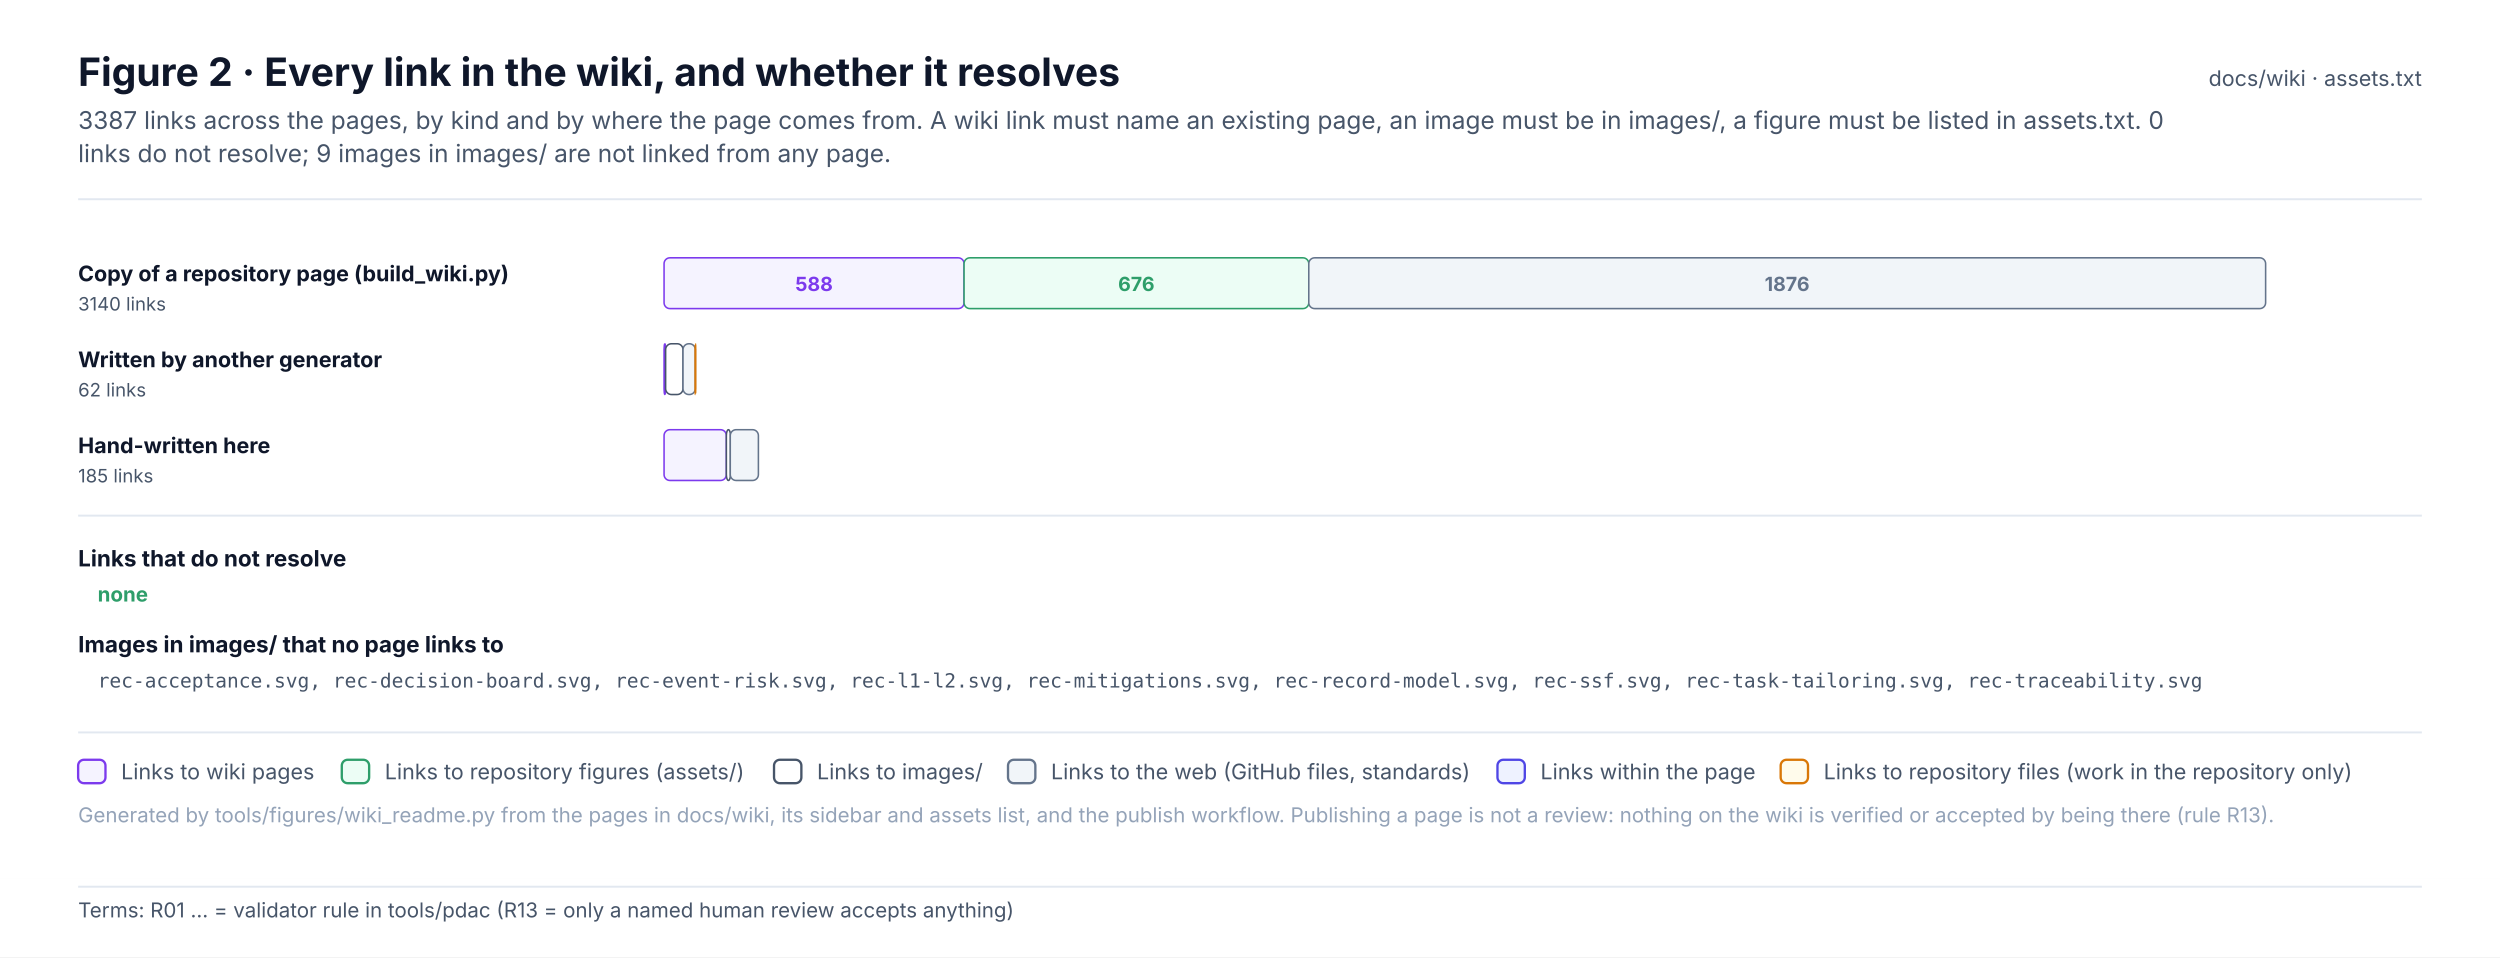
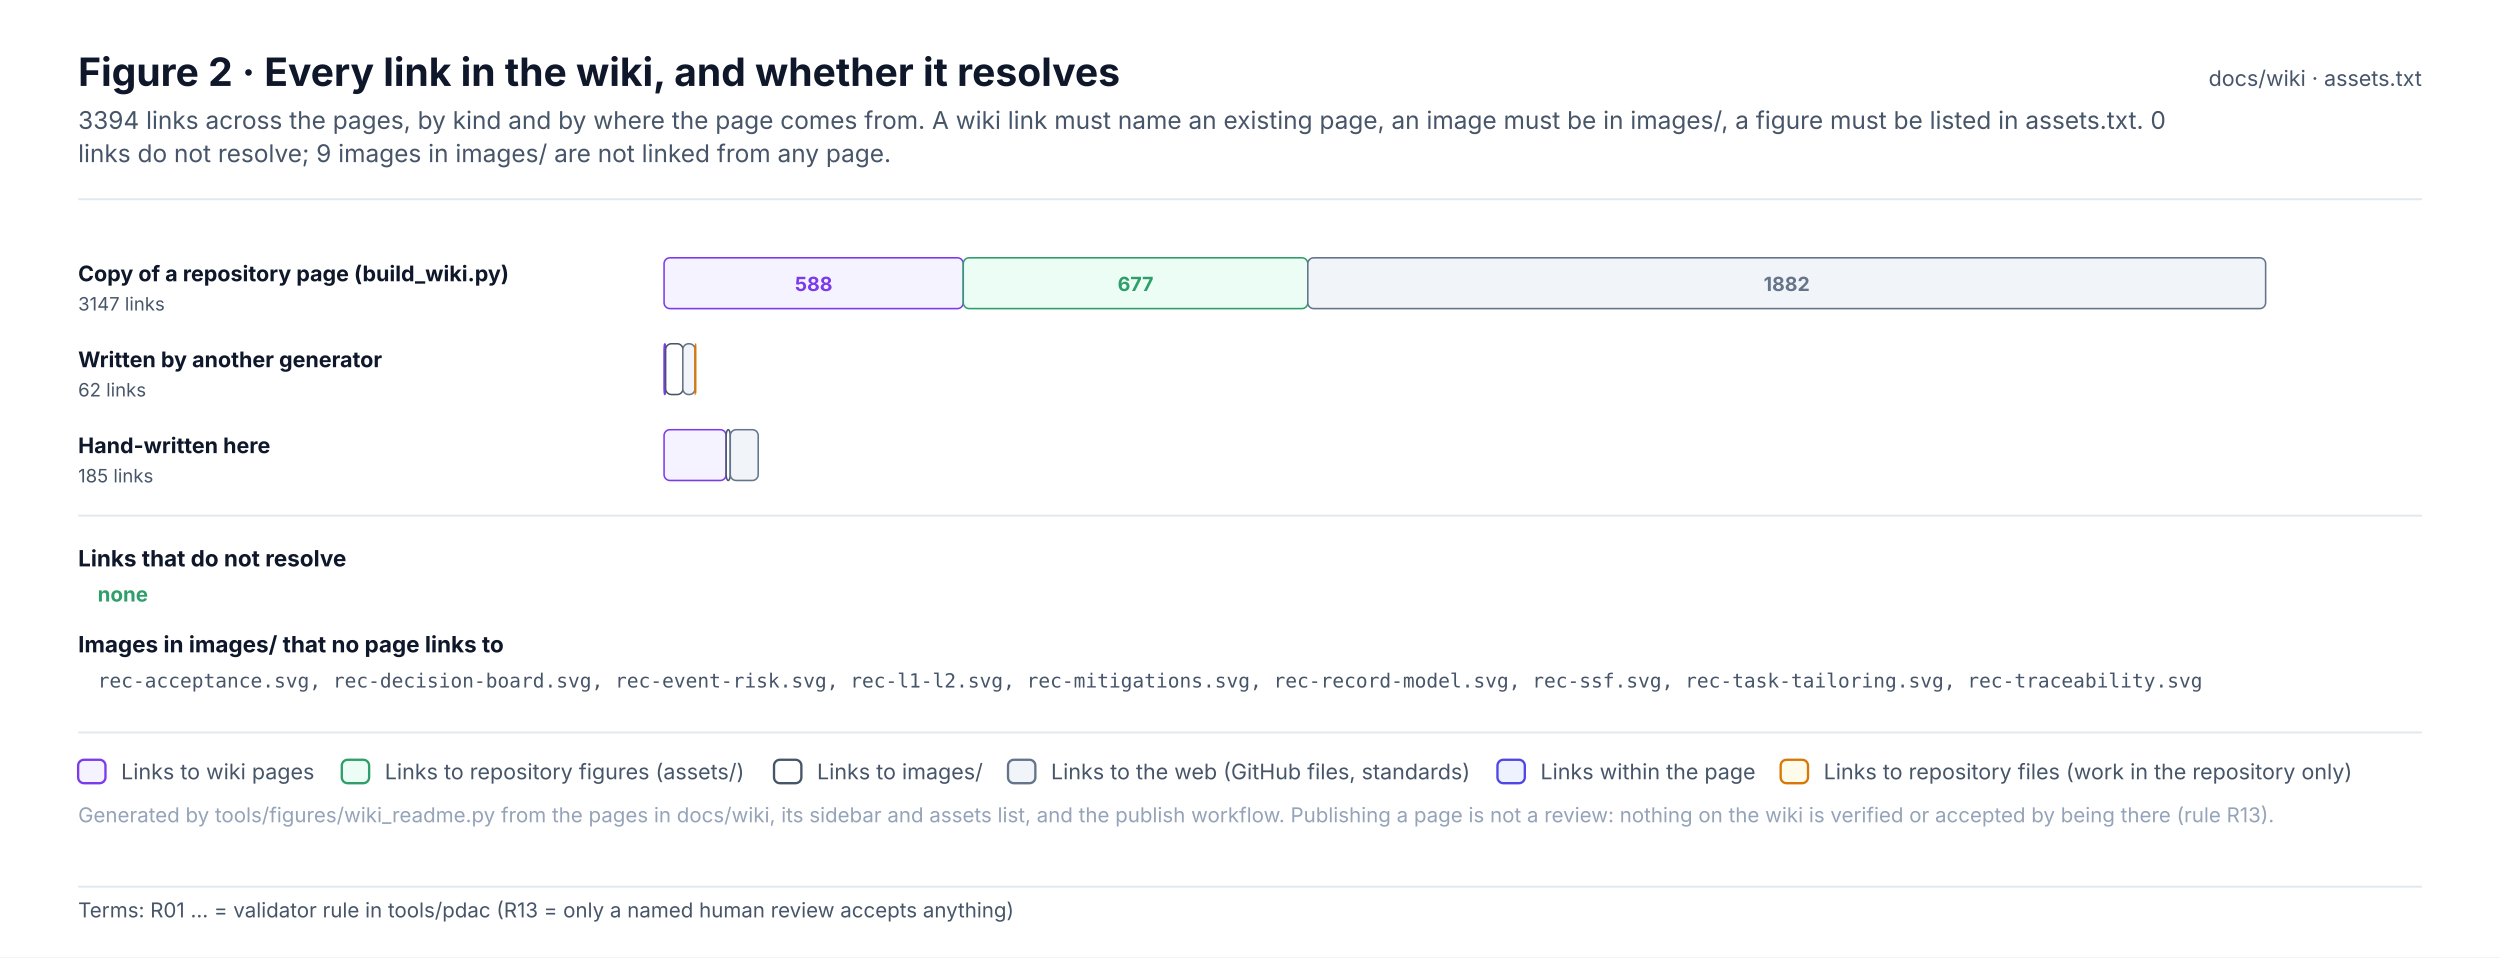
<svg xmlns="http://www.w3.org/2000/svg" width="1280" height="490.1" viewBox="0 0 1280 490.1" font-family="Inter, 'Segoe UI', Helvetica, Arial, sans-serif" role="img">
  <defs>
    <pattern id="hatch" patternUnits="userSpaceOnUse" width="6" height="6" patternTransform="rotate(45)">
      <rect width="6" height="6" fill="#F1F5F9" />
      <line x1="0" y1="0" x2="0" y2="6" stroke="#E2E8F0" stroke-width="2" />
    </pattern>
    <marker id="arr-ink" viewBox="0 0 10 10" refX="9" refY="5" markerWidth="7" markerHeight="7" orient="auto-start-reverse">
      <path d="M0 0 L10 5 L0 10 z" fill="#475569" />
    </marker>
    <marker id="dia-ink" viewBox="0 0 16 10" refX="15" refY="5" markerWidth="12" markerHeight="8" orient="auto-start-reverse">
      <path d="M1 5 L8 1 L15 5 L8 9 z" fill="#475569" />
    </marker>
    <marker id="tri-ink" viewBox="0 0 12 12" refX="11" refY="6" markerWidth="10" markerHeight="10" orient="auto-start-reverse">
      <path d="M1 1 L11 6 L1 11 z" fill="#FFFFFF" stroke="#475569" stroke-width="1.2" />
    </marker>
    <marker id="arr-system" viewBox="0 0 10 10" refX="9" refY="5" markerWidth="7" markerHeight="7" orient="auto-start-reverse">
      <path d="M0 0 L10 5 L0 10 z" fill="#4F46E5" />
    </marker>
    <marker id="dia-system" viewBox="0 0 16 10" refX="15" refY="5" markerWidth="12" markerHeight="8" orient="auto-start-reverse">
      <path d="M1 5 L8 1 L15 5 L8 9 z" fill="#4F46E5" />
    </marker>
    <marker id="tri-system" viewBox="0 0 12 12" refX="11" refY="6" markerWidth="10" markerHeight="10" orient="auto-start-reverse">
      <path d="M1 1 L11 6 L1 11 z" fill="#FFFFFF" stroke="#4F46E5" stroke-width="1.2" />
    </marker>
    <marker id="arr-software" viewBox="0 0 10 10" refX="9" refY="5" markerWidth="7" markerHeight="7" orient="auto-start-reverse">
      <path d="M0 0 L10 5 L0 10 z" fill="#0F766E" />
    </marker>
    <marker id="dia-software" viewBox="0 0 16 10" refX="15" refY="5" markerWidth="12" markerHeight="8" orient="auto-start-reverse">
      <path d="M1 5 L8 1 L15 5 L8 9 z" fill="#0F766E" />
    </marker>
    <marker id="tri-software" viewBox="0 0 12 12" refX="11" refY="6" markerWidth="10" markerHeight="10" orient="auto-start-reverse">
      <path d="M1 1 L11 6 L1 11 z" fill="#FFFFFF" stroke="#0F766E" stroke-width="1.2" />
    </marker>
    <marker id="arr-safety" viewBox="0 0 10 10" refX="9" refY="5" markerWidth="7" markerHeight="7" orient="auto-start-reverse">
      <path d="M0 0 L10 5 L0 10 z" fill="#C2410C" />
    </marker>
    <marker id="dia-safety" viewBox="0 0 16 10" refX="15" refY="5" markerWidth="12" markerHeight="8" orient="auto-start-reverse">
      <path d="M1 5 L8 1 L15 5 L8 9 z" fill="#C2410C" />
    </marker>
    <marker id="tri-safety" viewBox="0 0 12 12" refX="11" refY="6" markerWidth="10" markerHeight="10" orient="auto-start-reverse">
      <path d="M1 1 L11 6 L1 11 z" fill="#FFFFFF" stroke="#C2410C" stroke-width="1.2" />
    </marker>
    <marker id="arr-interface" viewBox="0 0 10 10" refX="9" refY="5" markerWidth="7" markerHeight="7" orient="auto-start-reverse">
      <path d="M0 0 L10 5 L0 10 z" fill="#7C3AED" />
    </marker>
    <marker id="dia-interface" viewBox="0 0 16 10" refX="15" refY="5" markerWidth="12" markerHeight="8" orient="auto-start-reverse">
      <path d="M1 5 L8 1 L15 5 L8 9 z" fill="#7C3AED" />
    </marker>
    <marker id="tri-interface" viewBox="0 0 12 12" refX="11" refY="6" markerWidth="10" markerHeight="10" orient="auto-start-reverse">
      <path d="M1 1 L11 6 L1 11 z" fill="#FFFFFF" stroke="#7C3AED" stroke-width="1.2" />
    </marker>
    <marker id="arr-external" viewBox="0 0 10 10" refX="9" refY="5" markerWidth="7" markerHeight="7" orient="auto-start-reverse">
      <path d="M0 0 L10 5 L0 10 z" fill="#64748B" />
    </marker>
    <marker id="dia-external" viewBox="0 0 16 10" refX="15" refY="5" markerWidth="12" markerHeight="8" orient="auto-start-reverse">
      <path d="M1 5 L8 1 L15 5 L8 9 z" fill="#64748B" />
    </marker>
    <marker id="tri-external" viewBox="0 0 12 12" refX="11" refY="6" markerWidth="10" markerHeight="10" orient="auto-start-reverse">
      <path d="M1 1 L11 6 L1 11 z" fill="#FFFFFF" stroke="#64748B" stroke-width="1.2" />
    </marker>
    <marker id="arr-work" viewBox="0 0 10 10" refX="9" refY="5" markerWidth="7" markerHeight="7" orient="auto-start-reverse">
      <path d="M0 0 L10 5 L0 10 z" fill="#475569" />
    </marker>
    <marker id="dia-work" viewBox="0 0 16 10" refX="15" refY="5" markerWidth="12" markerHeight="8" orient="auto-start-reverse">
      <path d="M1 5 L8 1 L15 5 L8 9 z" fill="#475569" />
    </marker>
    <marker id="tri-work" viewBox="0 0 12 12" refX="11" refY="6" markerWidth="10" markerHeight="10" orient="auto-start-reverse">
      <path d="M1 1 L11 6 L1 11 z" fill="#FFFFFF" stroke="#475569" stroke-width="1.2" />
    </marker>
    <marker id="arr-muted" viewBox="0 0 10 10" refX="9" refY="5" markerWidth="7" markerHeight="7" orient="auto-start-reverse">
      <path d="M0 0 L10 5 L0 10 z" fill="#94A3B8" />
    </marker>
    <marker id="dia-muted" viewBox="0 0 16 10" refX="15" refY="5" markerWidth="12" markerHeight="8" orient="auto-start-reverse">
      <path d="M1 5 L8 1 L15 5 L8 9 z" fill="#94A3B8" />
    </marker>
    <marker id="tri-muted" viewBox="0 0 12 12" refX="11" refY="6" markerWidth="10" markerHeight="10" orient="auto-start-reverse">
      <path d="M1 1 L11 6 L1 11 z" fill="#FFFFFF" stroke="#94A3B8" stroke-width="1.2" />
    </marker>
    <marker id="arr-current" viewBox="0 0 10 10" refX="9" refY="5" markerWidth="7" markerHeight="7" orient="auto-start-reverse">
      <path d="M0 0 L10 5 L0 10 z" fill="#0F172A" />
    </marker>
    <marker id="dia-current" viewBox="0 0 16 10" refX="15" refY="5" markerWidth="12" markerHeight="8" orient="auto-start-reverse">
      <path d="M1 5 L8 1 L15 5 L8 9 z" fill="#0F172A" />
    </marker>
    <marker id="tri-current" viewBox="0 0 12 12" refX="11" refY="6" markerWidth="10" markerHeight="10" orient="auto-start-reverse">
      <path d="M1 1 L11 6 L1 11 z" fill="#FFFFFF" stroke="#0F172A" stroke-width="1.2" />
    </marker>
    <marker id="arr-ok" viewBox="0 0 10 10" refX="9" refY="5" markerWidth="7" markerHeight="7" orient="auto-start-reverse">
      <path d="M0 0 L10 5 L0 10 z" fill="#2E9E6A" />
    </marker>
    <marker id="dia-ok" viewBox="0 0 16 10" refX="15" refY="5" markerWidth="12" markerHeight="8" orient="auto-start-reverse">
      <path d="M1 5 L8 1 L15 5 L8 9 z" fill="#2E9E6A" />
    </marker>
    <marker id="tri-ok" viewBox="0 0 12 12" refX="11" refY="6" markerWidth="10" markerHeight="10" orient="auto-start-reverse">
      <path d="M1 1 L11 6 L1 11 z" fill="#FFFFFF" stroke="#2E9E6A" stroke-width="1.2" />
    </marker>
    <marker id="arr-amber" viewBox="0 0 10 10" refX="9" refY="5" markerWidth="7" markerHeight="7" orient="auto-start-reverse">
      <path d="M0 0 L10 5 L0 10 z" fill="#D97706" />
    </marker>
    <marker id="dia-amber" viewBox="0 0 16 10" refX="15" refY="5" markerWidth="12" markerHeight="8" orient="auto-start-reverse">
      <path d="M1 5 L8 1 L15 5 L8 9 z" fill="#D97706" />
    </marker>
    <marker id="tri-amber" viewBox="0 0 12 12" refX="11" refY="6" markerWidth="10" markerHeight="10" orient="auto-start-reverse">
      <path d="M1 1 L11 6 L1 11 z" fill="#FFFFFF" stroke="#D97706" stroke-width="1.2" />
    </marker>
    <marker id="arr-red" viewBox="0 0 10 10" refX="9" refY="5" markerWidth="7" markerHeight="7" orient="auto-start-reverse">
      <path d="M0 0 L10 5 L0 10 z" fill="#D2553F" />
    </marker>
    <marker id="dia-red" viewBox="0 0 16 10" refX="15" refY="5" markerWidth="12" markerHeight="8" orient="auto-start-reverse">
      <path d="M1 5 L8 1 L15 5 L8 9 z" fill="#D2553F" />
    </marker>
    <marker id="tri-red" viewBox="0 0 12 12" refX="11" refY="6" markerWidth="10" markerHeight="10" orient="auto-start-reverse">
      <path d="M1 1 L11 6 L1 11 z" fill="#FFFFFF" stroke="#D2553F" stroke-width="1.2" />
    </marker>
  </defs>
  <rect x="0" y="0" width="1280" height="450" rx="0" fill="#FFFFFF" stroke="none" stroke-width="0" />
  <text x="40" y="44" font-size="20" fill="#0F172A" font-weight="700">Figure 2 · Every link in the wiki, and whether it resolves</text>
-   <text x="40" y="66" font-size="12.5" fill="#475569">3387 links across the pages, by kind and by where the page comes from. A wiki link must name an existing page, an image must be in images/, a figure must be listed in assets.txt. 0</text>
+   <text x="40" y="66" font-size="12.5" fill="#475569">3394 links across the pages, by kind and by where the page comes from. A wiki link must name an existing page, an image must be in images/, a figure must be listed in assets.txt. 0</text>
  <text x="40" y="83" font-size="12.5" fill="#475569">links do not resolve; 9 images in images/ are not linked from any page.</text>
  <text x="1240" y="44" font-size="11" fill="#475569" text-anchor="end">docs/wiki · assets.txt</text>
  <line x1="40" y1="102" x2="1240" y2="102" stroke="#E2E8F0" stroke-width="1" />
  <text x="40" y="144" font-size="11" fill="#0F172A" font-weight="700">Copy of a repository page (build_wiki.py)</text>
-   <text x="40" y="159" font-size="9.5" fill="#475569">3140 links</text>
-   <rect x="340" y="132" width="153.6" height="26" rx="3" fill="#F5F3FF" stroke="#7C3AED" stroke-width="0.8" />
-   <text x="416.8" y="149" font-size="10" fill="#7C3AED" font-weight="700" text-anchor="middle">588</text>
-   <rect x="493.6" y="132" width="176.5" height="26" rx="3" fill="#ECFDF5" stroke="#2E9E6A" stroke-width="0.8" />
-   <text x="581.8" y="149" font-size="10" fill="#2E9E6A" font-weight="700" text-anchor="middle">676</text>
-   <rect x="670.1" y="132" width="489.9" height="26" rx="3" fill="#F1F5F9" stroke="#64748B" stroke-width="0.8" />
-   <text x="915" y="149" font-size="10" fill="#64748B" font-weight="700" text-anchor="middle">1876</text>
+   <text x="40" y="159" font-size="9.5" fill="#475569">3147 links</text>
+   <rect x="340" y="132" width="153.2" height="26" rx="3" fill="#F5F3FF" stroke="#7C3AED" stroke-width="0.8" />
+   <text x="416.6" y="149" font-size="10" fill="#7C3AED" font-weight="700" text-anchor="middle">588</text>
+   <rect x="493.2" y="132" width="176.4" height="26" rx="3" fill="#ECFDF5" stroke="#2E9E6A" stroke-width="0.8" />
+   <text x="581.4" y="149" font-size="10" fill="#2E9E6A" font-weight="700" text-anchor="middle">677</text>
+   <rect x="669.6" y="132" width="490.4" height="26" rx="3" fill="#F1F5F9" stroke="#64748B" stroke-width="0.8" />
+   <text x="914.8" y="149" font-size="10" fill="#64748B" font-weight="700" text-anchor="middle">1882</text>
  <text x="40" y="188" font-size="11" fill="#0F172A" font-weight="700">Written by another generator</text>
  <text x="40" y="203" font-size="9.5" fill="#475569">62 links</text>
  <rect x="340" y="176" width="0.8" height="26" rx="3" fill="#F5F3FF" stroke="#7C3AED" stroke-width="0.8" />
  <rect x="340.8" y="176" width="8.9" height="26" rx="3" fill="#FFFFFF" stroke="#475569" stroke-width="0.8" />
-   <rect x="349.7" y="176" width="6.3" height="26" rx="3" fill="#F1F5F9" stroke="#64748B" stroke-width="0.8" />
+   <rect x="349.6" y="176" width="6.3" height="26" rx="3" fill="#F1F5F9" stroke="#64748B" stroke-width="0.8" />
  <rect x="355.9" y="176" width="0.3" height="26" rx="3" fill="#FFFBEB" stroke="#D97706" stroke-width="0.8" />
  <text x="40" y="232" font-size="11" fill="#0F172A" font-weight="700">Hand-written here</text>
  <text x="40" y="247" font-size="9.5" fill="#475569">185 links</text>
-   <rect x="340" y="220" width="31.9" height="26" rx="3" fill="#F5F3FF" stroke="#7C3AED" stroke-width="0.8" />
-   <rect x="371.9" y="220" width="2.1" height="26" rx="3" fill="#FFFFFF" stroke="#475569" stroke-width="0.8" />
-   <rect x="373.9" y="220" width="14.4" height="26" rx="3" fill="#F1F5F9" stroke="#64748B" stroke-width="0.8" />
+   <rect x="340" y="220" width="31.8" height="26" rx="3" fill="#F5F3FF" stroke="#7C3AED" stroke-width="0.8" />
+   <rect x="371.8" y="220" width="2.1" height="26" rx="3" fill="#FFFFFF" stroke="#475569" stroke-width="0.8" />
+   <rect x="373.9" y="220" width="14.3" height="26" rx="3" fill="#F1F5F9" stroke="#64748B" stroke-width="0.8" />
  <line x1="40" y1="264" x2="1240" y2="264" stroke="#E2E8F0" stroke-width="1" />
  <text x="40" y="290" font-size="11.5" fill="#0F172A" font-weight="700">Links that do not resolve</text>
  <text x="50" y="308" font-size="10.5" fill="#2E9E6A" font-weight="700">none</text>
  <text x="40" y="334" font-size="11.5" fill="#0F172A" font-weight="700">Images in images/ that no page links to</text>
  <text x="50" y="352" font-size="10" fill="#475569" font-family="'JetBrains Mono', 'SFMono-Regular', Menlo, Consolas, monospace">rec-acceptance.svg, rec-decision-board.svg, rec-event-risk.svg, rec-l1-l2.svg, rec-mitigations.svg, rec-record-model.svg, rec-ssf.svg, rec-task-tailoring.svg, rec-traceability.svg</text>
  <line x1="40" y1="375" x2="1240" y2="375" stroke="#E2E8F0" stroke-width="1" />
  <rect x="40" y="389" width="14" height="12" rx="3" fill="#F5F3FF" stroke="#7C3AED" stroke-width="1.2" />
  <text x="62" y="399" font-size="11" fill="#475569">Links to wiki pages</text>
  <rect x="175" y="389" width="14" height="12" rx="3" fill="#ECFDF5" stroke="#2E9E6A" stroke-width="1.2" />
  <text x="197" y="399" font-size="11" fill="#475569">Links to repository figures (assets/)</text>
  <rect x="396.3" y="389" width="14" height="12" rx="3" fill="#FFFFFF" stroke="#475569" stroke-width="1.2" />
  <text x="418.3" y="399" font-size="11" fill="#475569">Links to images/</text>
  <rect x="516.1" y="389" width="14" height="12" rx="3" fill="#F1F5F9" stroke="#64748B" stroke-width="1.2" />
  <text x="538.1" y="399" font-size="11" fill="#475569">Links to the web (GitHub files, standards)</text>
  <rect x="766.7" y="389" width="14" height="12" rx="3" fill="#EEF2FF" stroke="#4F46E5" stroke-width="1.2" />
  <text x="788.7" y="399" font-size="11" fill="#475569">Links within the page</text>
  <rect x="911.7" y="389" width="14" height="12" rx="3" fill="#FFFBEB" stroke="#D97706" stroke-width="1.2" />
  <text x="933.7" y="399" font-size="11" fill="#475569">Links to repository files (work in the repository only)</text>
  <text x="40" y="421" font-size="10.5" fill="#94A3B8">Generated by tools/figures/wiki_readme.py from the pages in docs/wiki, its sidebar and assets list, and the publish workflow. Publishing a page is not a review: nothing on the wiki is verified or accepted by being there (rule R13).</text>
  <g class="terms" data-base-h="450">
    <rect x="0" y="450" width="1280" height="40.1" fill="#FFFFFF" />
    <line x1="40" y1="454" x2="1240" y2="454" stroke="#E2E8F0" stroke-width="1" />
    <text x="40" y="469.7" font-size="10.5" fill="#475569" font-family="Inter, 'Segoe UI', Helvetica, Arial, sans-serif">Terms: R01 … = validator rule in tools/pdac (R13 = only a named human review accepts anything)</text>
  </g>
</svg>
